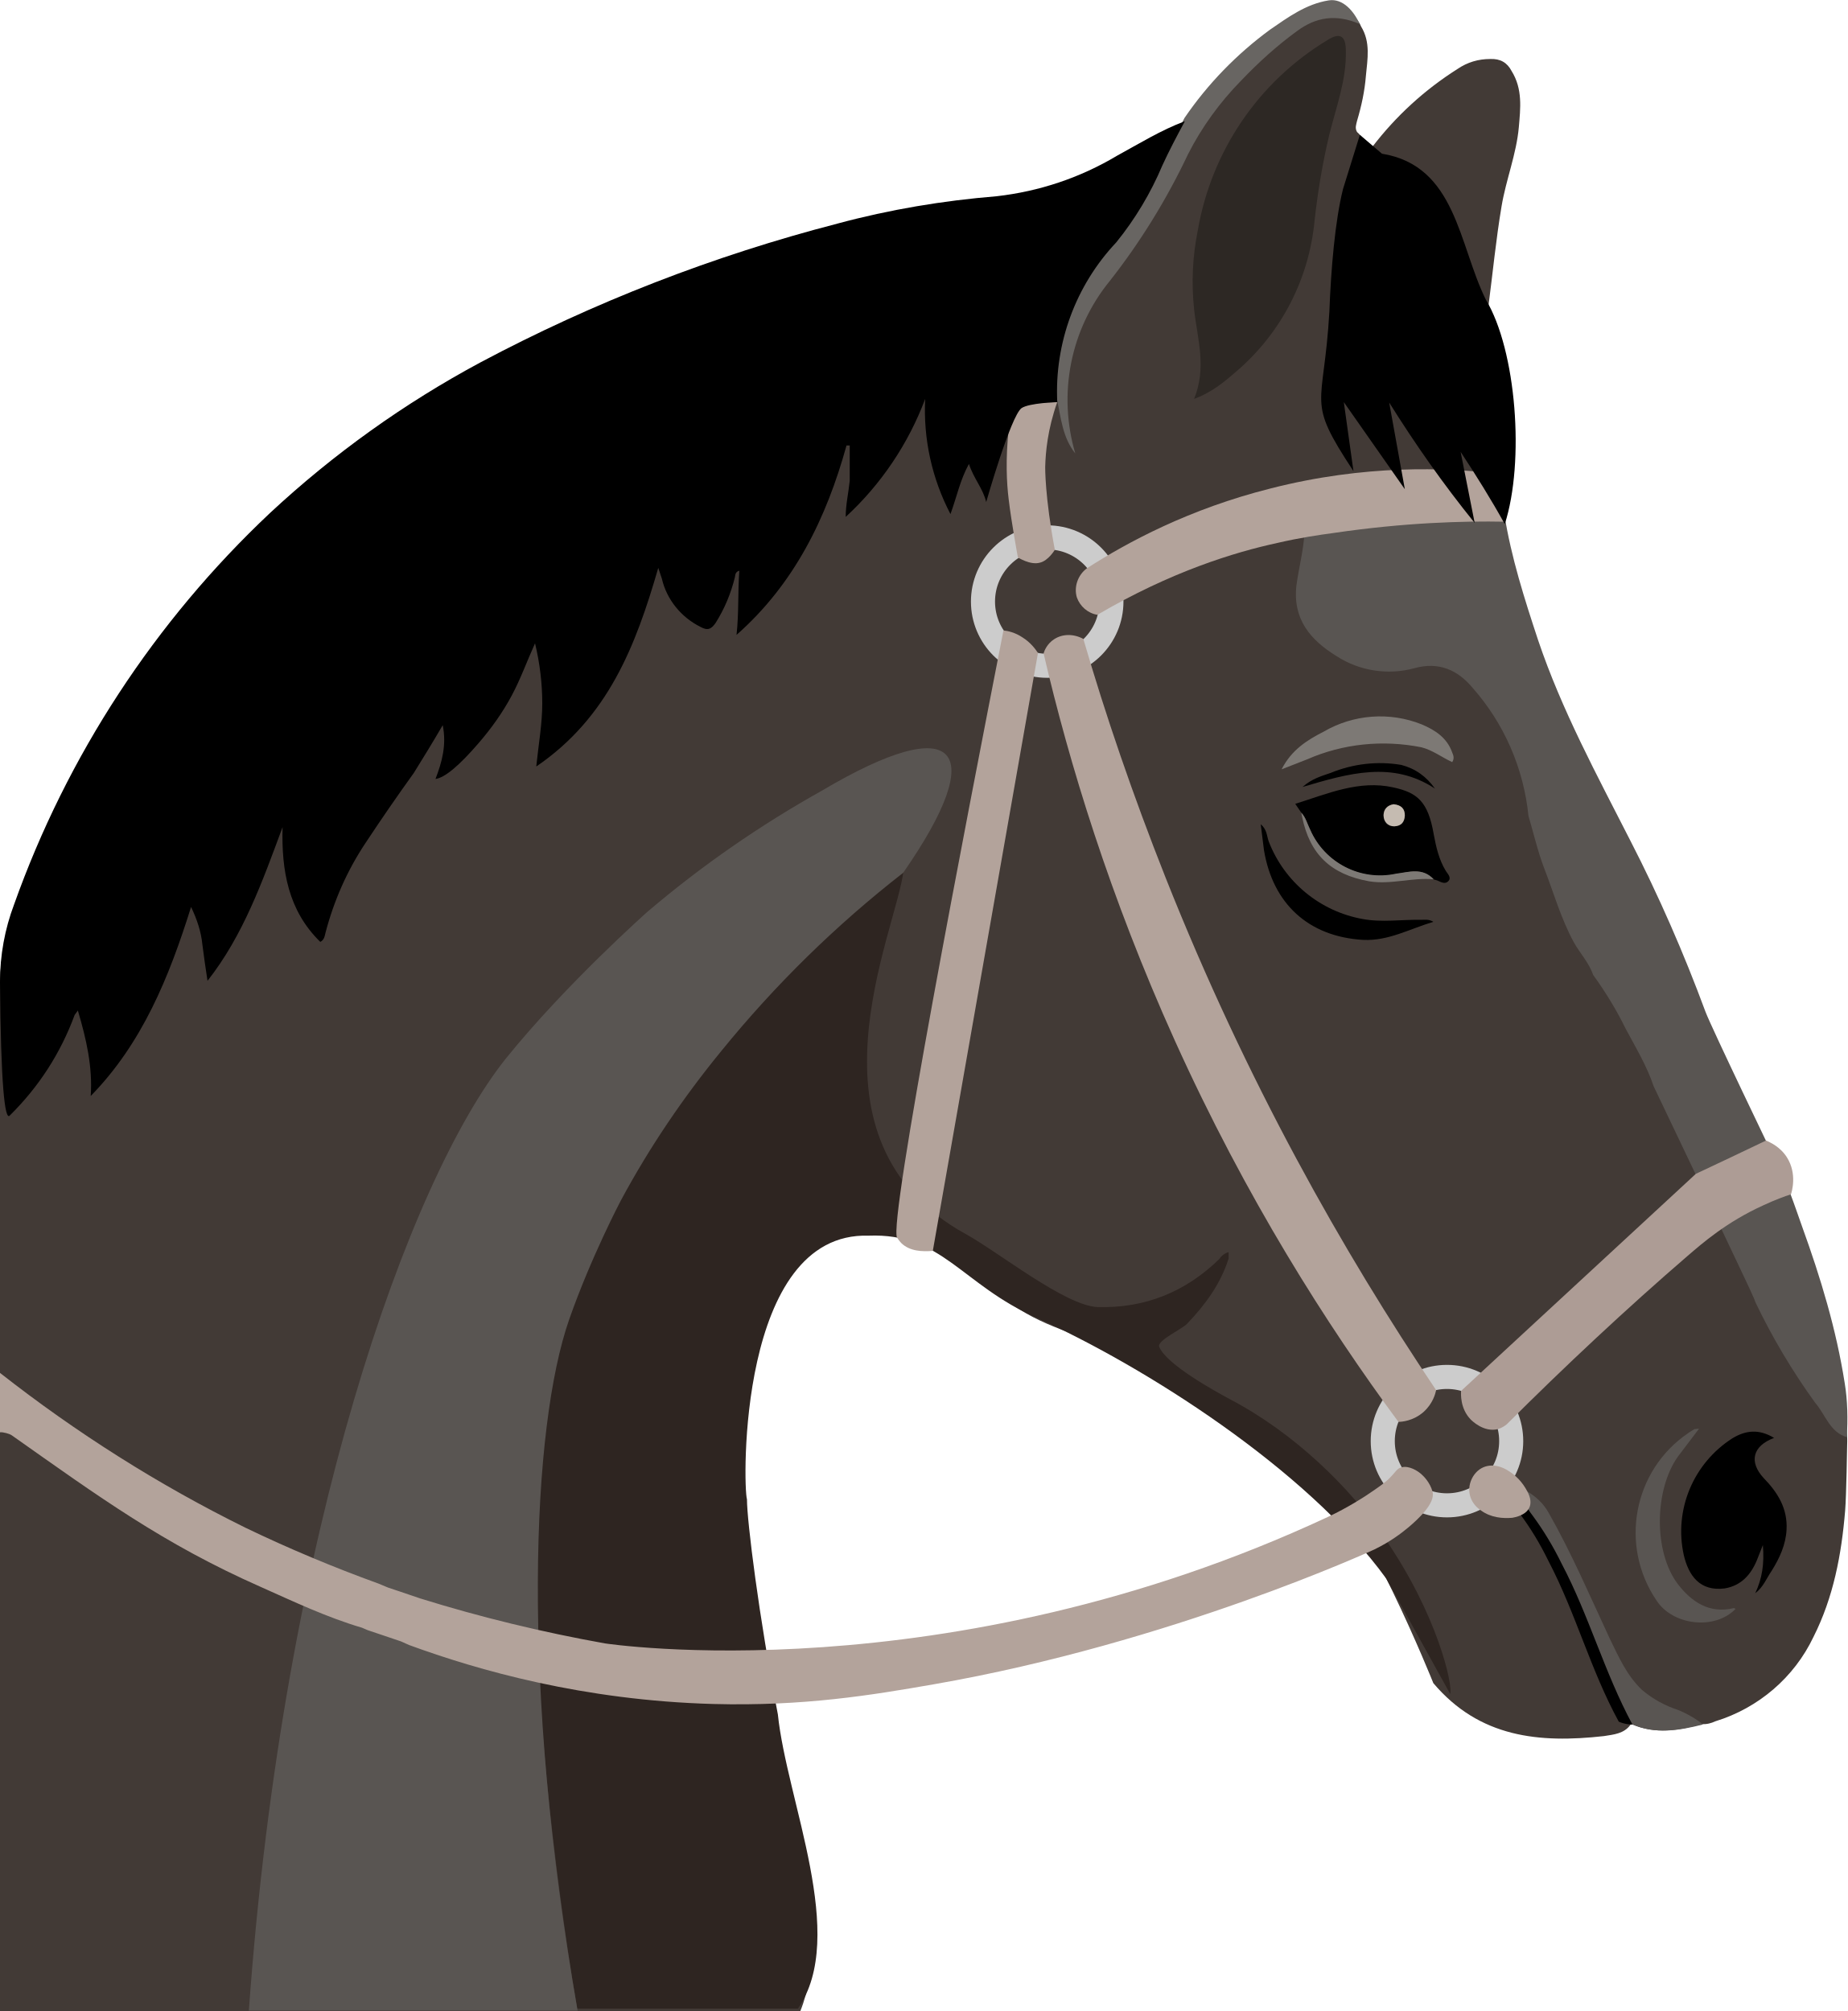
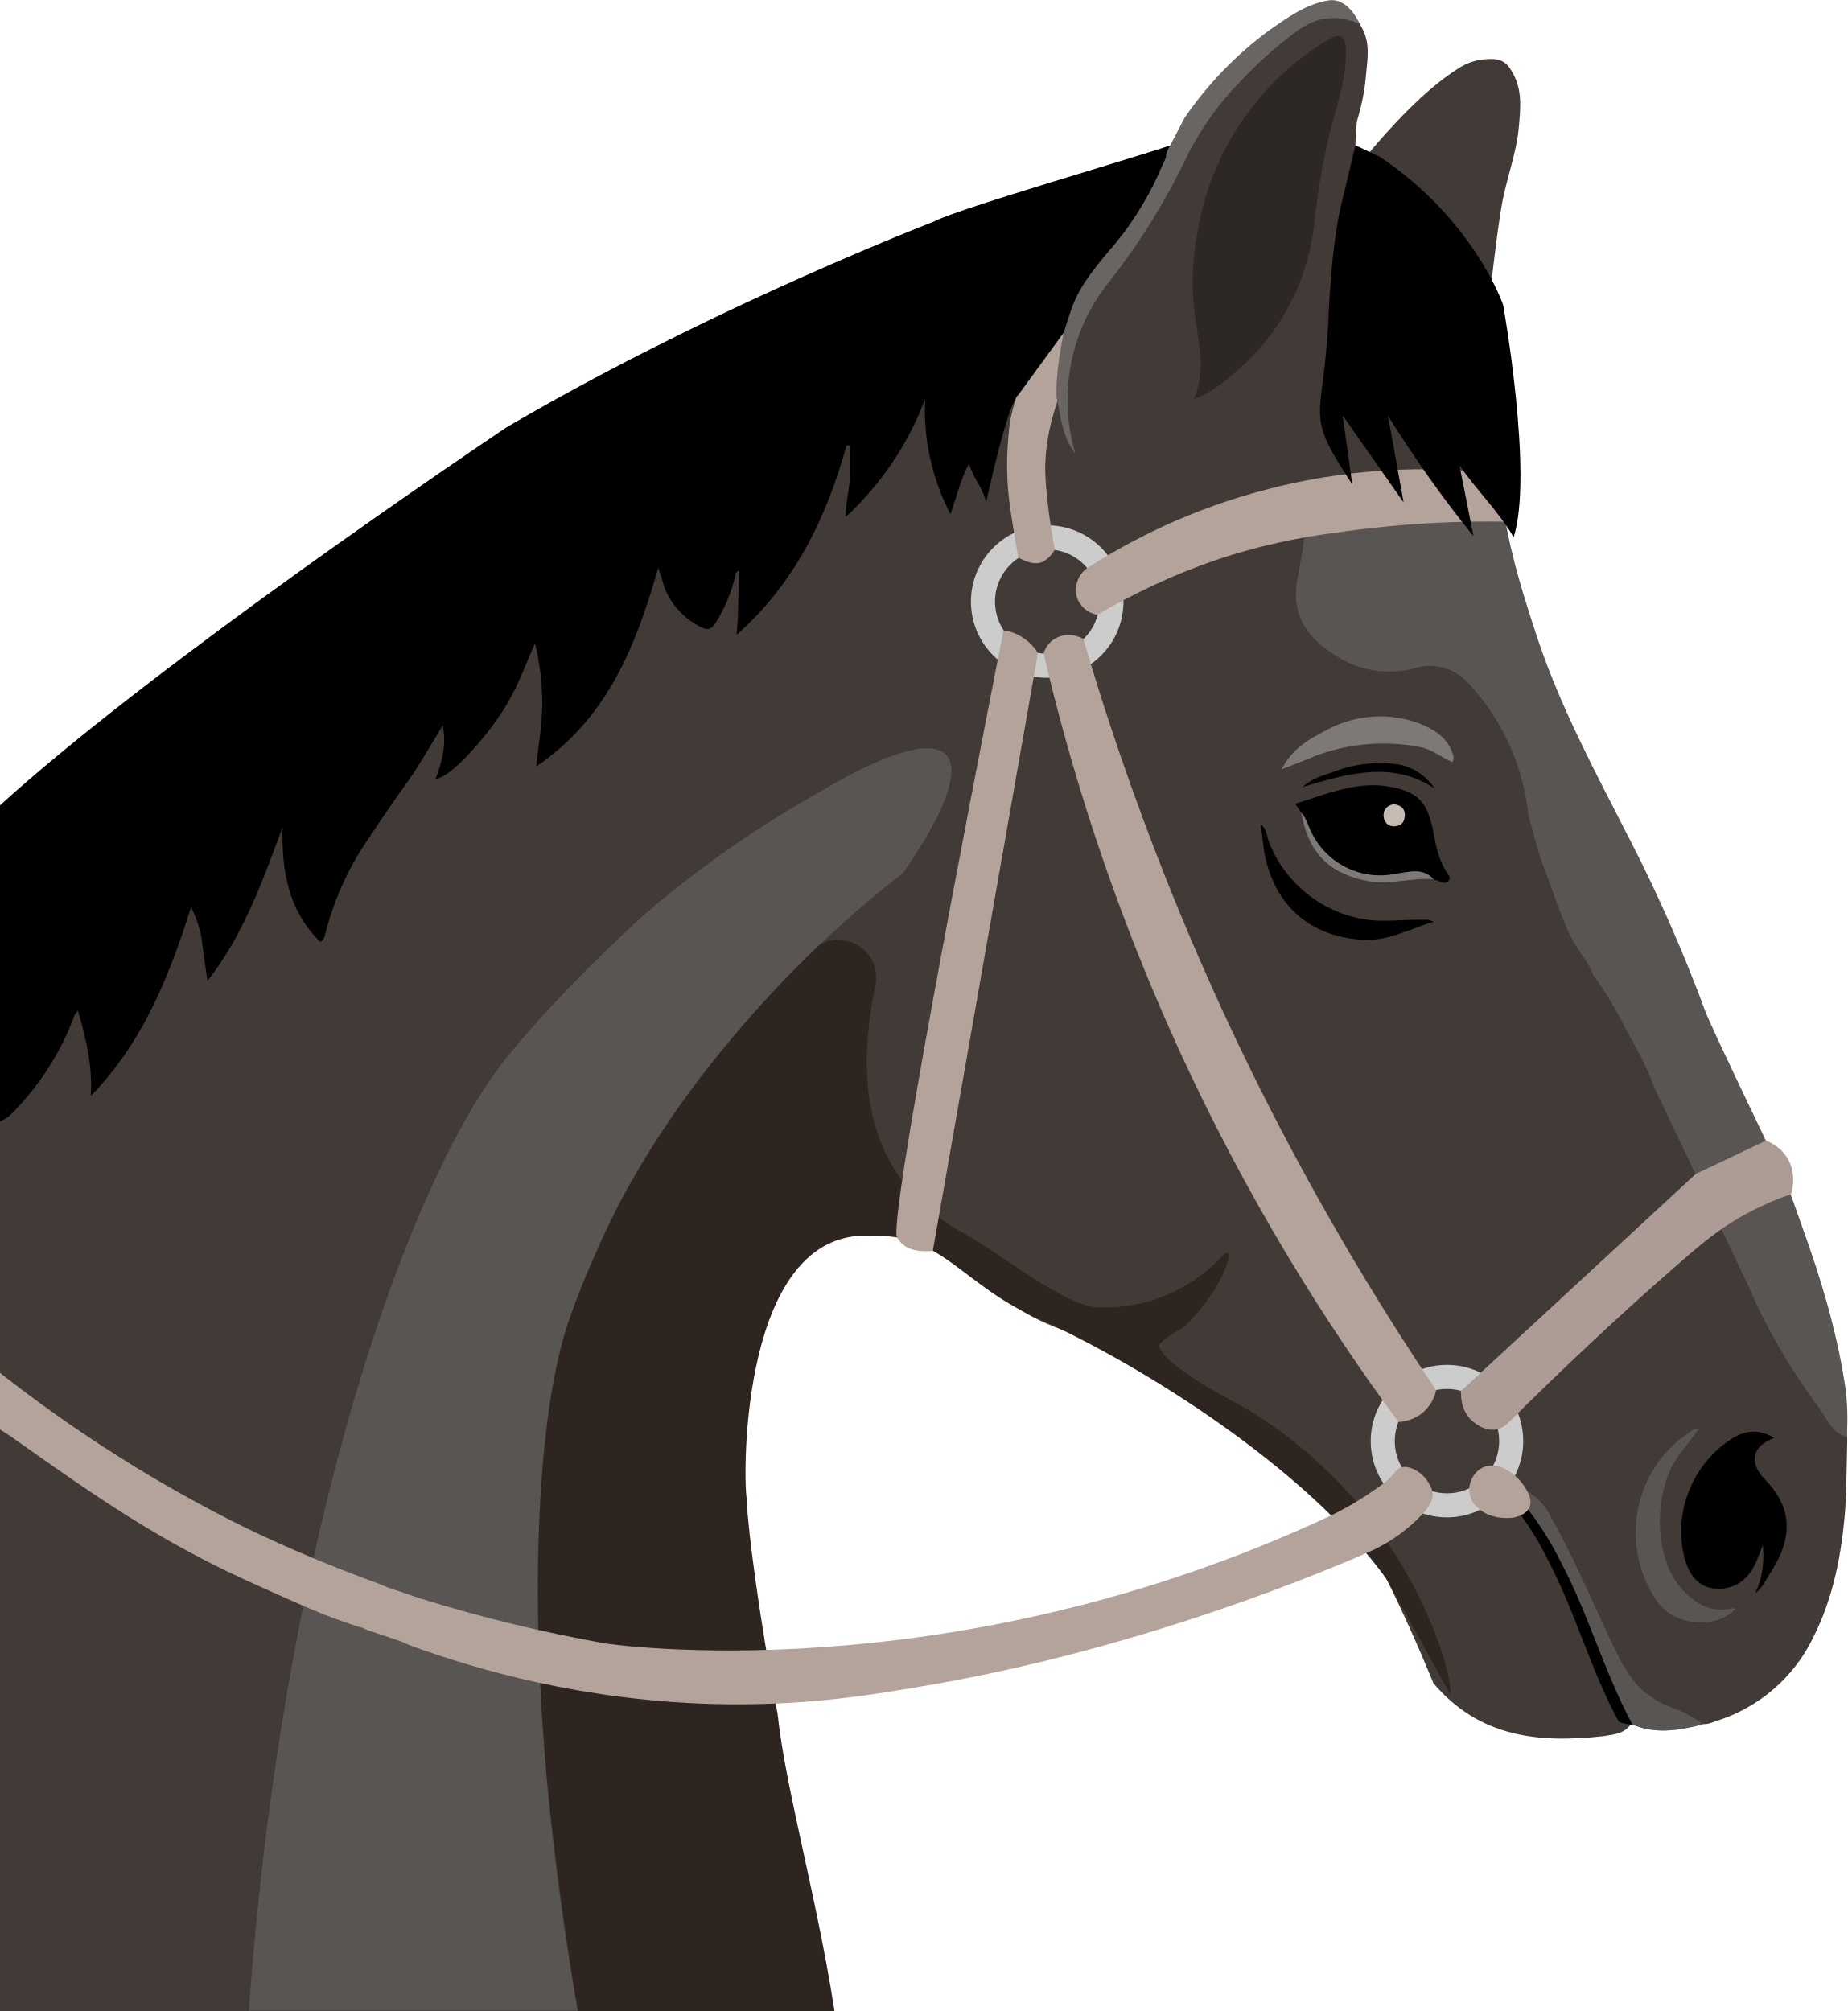
<svg xmlns="http://www.w3.org/2000/svg" version="1.1" id="horse" x="0px" y="0px" viewBox="0 0 460.3 501.1" style="enable-background:new 0 0 460.3 501.1;" xml:space="preserve">
  <style type="text/css">
	.st0{fill:#423A36;}
	.st1{fill:#2E2521;}
	.st2{fill:#595552;}
	.st3{fill:#686562;}
	.st4{fill:#2D2824;}
	.st5{fill:#7D7975;}
	.st6{fill:#C5BBB1;}
	.st7{fill:none;stroke:#CCCCCC;stroke-width:6;stroke-miterlimit:10;}
- 	.st8{fill:#B3A39B;}
- 	.st9{fill:#AD9C95;}
+ 	.st8{fill:#AD9C95;}
+ 	.st9{fill:#B3A39B;}
</style>
-   <path id="base" class="st0" d="M0,501.1h199.4c4-9.9,3.3-22.3,1.3-32.4c-2.4-12.1-5-24.2-7.7-36.3c-0.8-4-9-58.1-8.4-72.8  c0.6-13.2,2.1-26.3,7.3-38.6c2.2-5.3,5.5-9.9,10-13.6c3.8-2.8,19-17.8,43.4,11.3c7,8.4,16.2,11.8,26.6,15.2  c11.9,4.3,23.3,9.9,34,16.8l21.4,14.7c12.5,10.7,29.8,54,29.8,54c11.5,13.6,26.4,15,42.5,13.2c2.5-0.4,5-0.6,6.6-2.8  c0,0,0.1-0.1,0.3-0.2c5.8,2.6,11.7,1.6,17.5,0c1.2,0.1,2.3-0.2,3.4-0.7c10.7-3.3,19.6-10.9,24.4-21c5-9.9,7-20.6,7.9-31.5  c0.3-3.5,0.5-16.4,0.5-16.4c0.2-4.4-1-8.8-1.8-13c-2-13.4-6-26.3-10.6-39l-24-53.6c-5.4-14.5-11.6-28.8-18.7-42.6  c-8.4-16.4-17.2-32.5-23-50c-3.6-10.2-6.4-20.7-8.4-31.3c1.2-5.4,1.5-11,1.8-16.4c0.7-11.8-0.3-23.4-4.4-34.5c-0.3-1-0.4-2-0.3-3.1  c1.1-8.4,1.9-16.8,3.3-25.1c1.1-6.6,3.7-13,4.3-19.7c0.4-4.7,1-9.5-1.8-14c-1.1-2.1-2.8-3.1-5.3-3c-3,0-5.7,0.8-8.2,2.5  c-8.2,5.2-15.3,11.7-21.2,19.4c-2-0.5-2.4-2.6-3.8-3.7c-0.6-1-0.2-1.9,0-2.8c1.1-3.7,1.9-7.4,2.2-11.2c0.4-4.2,1.2-8.4-1.2-12.3  c-1.3-3.2-4.7-4.9-8-4.2c-5.6,1-10,4.2-14.6,7.4c-8.3,6-15.5,13.5-21.3,21.9c-6,2.2-11.4,5.5-16.9,8.5c-9.2,5.5-19.4,8.9-30,10.1  c-13.3,1.1-26.5,3.3-39.5,6.8c-30.9,8-60.8,19.6-89,34.7c-19,10.2-36.7,22.7-52.5,37.4c-28.7,27-50.6,60.5-63.8,97.6  C1.1,233,0,239.5,0,246.1" />
-   <path id="base-bottom" class="st1" d="M345.4,393.4c-19.8-27.4-60.6-53.1-87.1-65c-18.9-8.4-23.5-21.2-41.9-20.5  c-32.6-1-31.3,62.6-30.3,65.7c0,5.4,3,29.4,7.7,53.6c2.2,21.5,17.5,55.2,5,73.3h-55c-6.6-38.6-14.6-107.5-8.2-149.5  c6.7-46.8,45.8-100,89.5-134c-1.8,15.2-27.1,67,15.5,90.5c8.2,4.5,24.8,17.9,32.9,18.2c11.7,0.3,21.8-3.7,30.3-12  c0.5-0.8,1.3-1.4,2.3-1.7v1.6c-2,6.3-5.8,11.5-10.3,16.2c-1.1,1.3-7.6,4.2-7,5.8c1.8,4.4,13.8,11,17.7,13.1  c16,8.4,29.8,21.9,38.5,34.6c13.1,19,17,36.5,16.3,38.8" />
+   <path id="base" class="st0" d="M0,501.1h199.4c4-9.9,3.3-22.3,1.3-32.4c-2.4-12.1-5-24.2-7.7-36.3c-0.8-4-9-58.1-8.4-72.8  c0.6-13.2,2.1-26.3,7.3-38.6c2.2-5.3,5.5-9.9,10-13.6c3.8-2.8,19-17.8,43.4,11.3c7,8.4,16.2,11.8,26.6,15.2  c11.9,4.3,23.3,9.9,34,16.8l21.4,14.7c12.5,10.7,29.8,54,29.8,54c11.5,13.6,26.4,15,42.5,13.2c2.5-0.4,5-0.6,6.6-2.8  c0,0,0.1-0.1,0.3-0.2c5.8,2.6,11.7,1.6,17.5,0c1.2,0.1,2.3-0.2,3.4-0.7c10.7-3.3,19.6-10.9,24.4-21c5-9.9,7-20.6,7.9-31.5  c0.3-3.5,0.5-16.4,0.5-16.4c0.2-4.4-1-8.8-1.8-13c-2-13.4-6-26.3-10.6-39l-24-53.6c-5.4-14.5-11.6-28.8-18.7-42.6  c-8.4-16.4-17.2-32.5-23-50c-3.6-10.2-6.4-20.7-8.4-31.3c1.2-5.4,1.5-11,1.8-16.4c0.7-11.8-0.3-23.4-4.4-34.5c-0.3-1-0.4-2-0.3-3.1  c1.1-8.4,1.9-16.8,3.3-25.1c1.1-6.6,3.7-13,4.3-19.7c0.4-4.7,1-9.5-1.8-14c-1.1-2.1-2.8-3.1-5.3-3c-3,0-5.7,0.8-8.2,2.5  c-8.2,5.2-16.6,14.4-22.8,21.8c-2.4,2.9-1,3.3-2.4,2.2c-0.6-1,0-10.2,0.2-11.1c1.1-3.7,1.9-7.4,2.2-11.2c0.4-4.2,1.2-8.4-1.2-12.3  c-1.3-3.2-4.7-4.9-8-4.2c-5.6,1-10,4.2-14.6,7.4c-8.3,6-17.6,18.9-23.4,27.4c-6,2.2-195.4,101.4-211.2,116  c-28.7,27-65.2,36.5-78.4,73.6C1.1,233,0,239.5,0,246.1" />
+   <path id="base-bottom" class="st1" d="M345.4,393.4c-19.8-27.4-60.6-53.1-87.1-65c-18.9-8.4-23.5-21.2-41.9-20.5  c-31.7-1-31.3,59.1-30.4,65.3c0.1,0.4,0.1,0.8,0.1,1.2c0.2,6.6,3.2,29.4,7.6,52.5c0,0.2,0.1,0.5,0.1,0.7c2,18.9,10.8,49.1,14.8,78.3  c0.8,6.2-4.4,11.4-10.6,10.6l-45.8-6.3c-4.1-0.6-7.3-3.7-8-7.7c-7.9-46.9-14.8-111.3-8.7-151.4c5.5-38.5,32.9-81.3,66.8-114.2  c6.6-6.5,17.6-0.5,15.8,8.6c-4.3,21.1-4.5,47.3,22.5,62.1c8.2,4.5,24.8,17.9,32.9,18.2c11.7,0.3,21.8-3.7,30.3-12  c0.5-0.8,1.3-1.4,2.3-1.7l0,0c0,1.2-0.2,2.3-0.6,3.4c-2.1,5.5-5.6,10.1-9.7,14.4c-1.1,1.3-7.6,4.2-7,5.8c1.8,4.4,13.8,11,17.7,13.1  c16,8.4,29.8,21.9,38.5,34.6c13.1,19,17,36.5,16.3,38.8" />
  <path id="base-middle" class="st2" d="M62,501c8.6-119.9,40-207.1,64-237.2c15-18.6,35.3-36.6,35.3-36.6  c13.5-11.5,28.1-21.6,43.5-30.2c33.9-20.1,41.8-10.5,20.2,20.5c-16.7,13-31.9,27.9-45.3,44.4c-9.5,11.6-17.9,24-25,37.2  c0,0-7.4,14-12.9,29.7c-9.3,26.7-12.2,90.6,2.1,172.2H62z" />
  <path id="ears-back" class="st3" d="M338.8,6c-6-2.6-11-1.7-15.6,1.7c-5.1,3.7-9.7,7.9-14,12.4c-5.3,5.4-9.8,11.6-13.2,18.3  c-5.3,11.2-11.8,21.8-19.5,31.6c-9.8,12-13,28.1-8.6,43c-3.2-4-3.6-9-4.6-13.7c-0.7-14.7,4.6-29.1,14.7-39.8  c5-5.6,8.4-12.3,11.5-19.1c1.8-3.7,3.7-7.4,5.6-11c5.8-8.5,13-15.9,21.3-22c4.5-3.1,9-6.4,14.6-7.3c3.6-0.6,6.4,2.8,7.8,6" />
  <path id="ears-front" class="st4" d="M297.5,99.4c3.2-7.9,0.8-15,0-22.3c-0.7-6.6-0.4-13.1,0.9-19.6c3.4-19.8,15.1-37.1,32.3-47.5  c3.1-2,4.6-1.1,4.6,2.6c0.2,7.3-2.4,14-4.1,20.9c-1.7,7.1-2.9,14.3-3.7,21.6c-1.4,14.5-8.3,27.8-19.3,37.3  C305.2,95,302.1,97.7,297.5,99.4" />
  <path id="eye" d="M324.2,202.5l-1.5-2.2c8-2.5,15.9-6,24.4-4.1c6,1.3,8.7,3.5,10.1,11.7c0.6,3.2,1.3,6.3,3,9.1  c0.5,0.8,1.5,1.7,0.6,2.6c-0.8,0.8-1.8,0.2-2.7-0.2l-1-0.3c-2.7-3-6.1-1.8-9.3-1.3c-8.9,1.9-17.8-2.8-21.4-11.1  C325.7,205.3,325.4,203.7,324.2,202.5 M347.2,200.4c-1.4,0.1-2.6,1.3-2.5,2.7c0,0,0,0,0,0c0,1.6,1,2.9,2.7,2.8  c1.7-0.1,2.5-1,2.6-2.7C350,201.5,349.1,200.6,347.2,200.4" />
  <path id="eye-lid-bottom" d="M357.1,229.7c-6,1.8-11.2,4.8-17.5,4.5c-13.6-0.8-22.5-9-24.7-22.4l-0.8-6.4c1.6,1.3,1.5,3,2,4.3  c3.9,10.1,12.8,17.4,23.4,19.3c4.8,0.9,9.7,0.1,14.6,0.2C355,229.2,356,229,357.1,229.7" />
  <path id="eye-lid-middle" class="st5" d="M324.2,202.5c1.1,1.2,1.5,2.8,2.2,4.2c3.6,8.3,12.6,12.9,21.4,11c3.2-0.4,6.6-1.6,9.4,1.4  c-5.4-0.5-10.7,1.4-16.1,0.5c-9.5-1.7-14.8-6.7-16.7-16.1L324.2,202.5z" />
  <path id="eye-lid-top" class="st5" d="M319.3,191.7c2.5-4.9,6.4-7.3,10.5-9.4c7.4-4.3,16.4-5,24.4-1.8c3.3,1.4,6.3,3.3,7.6,7  c0.3,0.7,0.6,1.5,0,2.4c-2.6-1.2-4.9-3-7.7-3.7c-9.6-1.9-19.5-0.9-28.4,3L319.3,191.7z" />
  <path id="eye-lid-top-detail" d="M357.5,196.5c-10.6-7-21.5-3.8-33-0.4c2.4-2.1,4.7-2.7,7-3.5c5.6-2.3,11.7-3,17.6-2  C352.6,191.5,355.4,193.5,357.5,196.5" />
  <path id="eye-pupil" class="st6" d="M347.2,200.4c1.9,0.2,2.8,1.1,2.8,2.8c-0.1,1.7-0.9,2.6-2.6,2.7c-1.7,0-2.7-1.2-2.7-2.8  C344.8,201.6,345.6,200.7,347.2,200.4" />
  <path id="head-front" class="st2" d="M412,270.7c-1.7-5.1-4.5-9.7-7-14.4c-2.3-4.7-5-9.1-8.1-13.4c-1-3-3.3-5.4-4.8-8.1  c-3.2-5.9-5-12.3-7.4-18.5c-1.6-4.2-2.6-8.6-3.9-13c-1.2-11.9-6.1-23.1-14-32c-3.6-4.3-8.3-6.5-14.4-4.8c-6.6,1.8-13.7,0.7-19.4-3  c-6.5-4-11-9.2-10-17.7c0.6-4.4,1.8-8.8,2-13.2c3.5-1.8,7.4-1.8,11-3.3l14.4-2.9c4-0.7,19.5-2.3,20.5-3.2c1.3,0.9,2.8,5,3.9,5  c1.7,10.7,5,21,8.4,31.3c5.9,17.5,14.7,33.7,23,50c7.1,13.8,13.3,28,18.7,42.6c1.5,4,17.4,37,17.4,37c2.9,5.3,4.7,11,6.7,16.6  c4.6,12.7,8.5,25.6,10.6,39c0.7,4.2,0.8,9,0.5,13.4c-4.2-1.2-5.3-5.6-7.9-8.6c-5.7-7.9-10.7-16.3-14.9-25.1  c0-0.7-8.2-17.4-11.8-25.4L412,270.7z" />
  <path id="mouth-line" d="M378,370.4c2.4,1.3,3.3,3.7,4.5,5.9c5.8,10.1,10.4,20.9,15.3,31.5c2.1,4.5,4.2,9,8,12.6  c2.6,2.5,5.7,3.9,9,5.2c2.2,0.8-5.6,6-11.5,3.4c-7-12.8-10.7-27-17.5-40c-2.1-4.3-4.5-8.3-7.3-12C376.8,374.8,377.1,372.7,378,370.4  " />
  <path id="nose" d="M442,358.3c-5.4,2-6.3,6-2.6,10c3.5,3.6,6,7.6,5.7,12.9c-0.2,3.7-1.7,7-3.7,10.2c-1.3,1.9-2.1,4.1-4.1,5.6  c1.7-3.6,2.3-7.3,1.9-12l-1.5,3.8c-1.5,3.6-3.9,6.3-8,7c-6.2,0.8-9-3.2-10.2-8.3c-2.5-11.3,2.4-22.9,12.1-29.1  C434.9,356.4,438.2,356,442,358.3" />
  <path id="nose-detail" class="st2" d="M423.3,356l-5.3,7c-5.8,8.2-6.1,23.6,0,31.7c3.4,4.4,7.8,7.5,14,6l0.4,0.2  c-5.2,5.4-15.7,4.1-19.7-2.1c-9.3-13.7-5.8-32.4,7.9-41.7c0.5-0.4,1.1-0.7,1.6-1L423.3,356z M380.1,371.4c2.5,1.4,4.4,3.2,5.7,5.5  c5.8,10.2,10.4,21,15.3,31.5c2.2,4.5,4.2,9.1,8,12.7c2.7,2.3,5.7,3.9,9,5c2.2,0.9,4.3,2.1,6.2,3.6c-5.9,1.5-11.8,2.5-17.6,0  c-7-13-10.8-27.1-17.6-40c-2.1-4.3-4.5-8.3-7.3-12.1C380.1,375.4,379.2,373.6,380.1,371.4" />
  <circle id="harness-nose-ring" class="st7" cx="360.5" cy="359.1" r="16" />
  <circle id="harness-nose-ring_1_" class="st7" cx="260.9" cy="149.9" r="16" />
-   <line class="st8" x1="261.4" y1="134.9" x2="249.2" y2="135.9" />
-   <path class="st8" d="M258.4,166.9l-12.2-1.4L258.4,166.9z" />
-   <path id="harness-face-strap_1_" class="st9" d="M440,284.2c0.9,0.4,3.5,1.5,5.2,4.2c2.6,4.1,1.2,8.6,1,9.2c-1.6,0.5-4,1.4-6.8,2.7  c-9.3,4.2-15.4,9.6-18.9,12.6c-15.2,13.1-30.9,27.8-45.1,42c-0.5,0.4-1.2,0.9-2.2,1.2c-3.5,0.9-6.5-2.1-6.8-2.4  c-2.7-2.8-2.4-6.5-2.4-7.1c19.5-18,39-36.1,58.5-54.1C428.3,289.8,434.1,287,440,284.2z" />
-   <path id="harness-body-straps" class="st8" d="M302.2,189 M302.2,189 M349.3,365.6c-1.2,0.2-1.6,1.2-2.9,2.5  c-1.1,1.2-2.8,2.4-6.1,4.6c0,0-4.5,3-9.5,5.3c-95.4,44.5-180.1,31.5-180.1,31.5c-15.6-2.8-30.9-6.5-46-11.2l-5-1.7l-3-1l-2.4-1  c-11.3-4.1-22.3-8.7-33.1-13.9C39.5,370,19,357,0,342.1v14.8c0.8-0.1,2.5,0.4,3,0.8c21.7,15.3,37.7,27,61.9,37.7  c8.3,3.7,16.5,7.6,25.3,10.2l1.4,0.6l8.3,2.8l2,0.9c17.2,6.3,43.4,13.8,75.8,14.7c22.6,0.6,39.4-2.2,54.9-4.9  c59.3-10.3,109.8-33.6,109.8-33.6l0,0c3.9-1.9,6.7-4,8.6-5.6c2.1-1.8,6.7-5.9,5.9-8.8c-0.6-2.3-2.3-3.9-2.3-3.9  c-0.1-0.1-0.1-0.1-0.2-0.2C353.2,366.4,351,365.2,349.3,365.6z M257.9,138.5 M250,167 M258.6,162.7c-0.6-0.9-1.8-2.6-3.9-3.9  c-1.8-1.2-3.6-1.6-4.7-1.7c-9.4,48.1-28.7,147.6-26.5,151.3c0.5,0.8,1.1,1.4,1.1,1.4c2.1,2,5.1,2.1,7.8,1.9  C241.1,262,249.9,212.3,258.6,162.7z M357.8,346.4c-0.2,0.9-0.8,3.3-3.1,5.4c-2.6,2.3-5.5,2.5-6.3,2.5c-17.8-24.1-38-55.8-55.7-95  c-16.2-35.9-26.3-69-32.7-96.5c0.2-0.7,0.9-2.4,2.6-3.5c2.1-1.4,4.9-1.4,7.3-0.1c5.5,18.9,12.3,38.8,20.5,59.5  C310.6,269.6,334.7,312.1,357.8,346.4z M262.8,137L262.8,137c-2.5-13.3-2.4-20.6-2.4-20.6c0.1-3.8,0.6-9.4,3-16.2  c-1.8,0.1-3.8,0.1-5.8,0.1c-1.5,0-2.9,0-4.3-0.1c-0.3,1.1-0.6,2.1-0.9,3.2c-0.4,1.2-0.7,2.5-1.1,3.6c-0.8,7.5-0.5,13.4,0,17.4  c0.7,5.9,2.3,14.5,2.3,14.5l0,0c0,0,3.1,2,5.5,1.3C261.2,139.7,262.8,137,262.8,137z M270.4,143.3" />
-   <path id="harness-nose-buckle" class="st8" d="M376.8,378.2c-2.4,0.2-5.3,0-7.8-1.8c-3-2-3.8-5.5-2-8.5c1.8-2.9,5.1-3.5,8.3-1.7  c2.3,1.3,4,3.1,5.2,5.4C382.3,374.9,381.1,377.4,376.8,378.2" />
-   <path id="harness-brow-strap_1_" class="st8" d="M273.4,153.2c-2.4-0.4-4.3-2.1-5.1-4.3c-0.8-2.6,0.2-5.6,2.5-7.3  c10.1-6.5,25.5-14.8,45.8-19.9c23.5-6,43.6-5.2,56.3-3.7l2,12c-10.2-0.2-24.9,0.2-42.6,2.8c-3.7,0.5-8.5,1.2-14.1,2.5  C307.6,137.6,291.8,142.4,273.4,153.2z" />
-   <path id="mane-back" d="M254.5,101.7c-2.7,2-8.8,23.4-8.8,23.4c-0.8-3.4-3.1-5.8-4.3-9.5c-2.2,4-3,8.1-4.6,12.5  c-4.6-8.8-6.8-18.7-6.3-28.7c-4.2,11.2-11,21.3-19.8,29.4c0-3.1,0.7-6,1-9V111h-0.8c-5,18.1-13,34.5-27.4,47.2  c0.6-5.4,0.3-10.7,0.7-16c-1,0.3-1,1-1.1,1.6c-1,4.1-2.6,7.9-4.8,11.4c-1.1,1.6-2,2-3.8,1c-4.8-2.4-8.4-6.8-9.6-12l-0.9-2.7  c-5.6,19.4-12.5,37.3-30.4,49.5c0.6-5.7,1.5-10.7,1.5-15.7s-0.6-10-1.8-15c-2,4.4-3.6,8.9-5.8,13c-2.3,4.3-5.1,8.2-8.2,11.8  c-4.9,5.7-8.5,8.7-10.8,9c1.6-4.2,2.8-8.4,1.8-13.4c-2.5,4.3-4.9,8.2-7.2,11.9c-4.1,5.7-8.1,11.5-12,17.4c-4.6,6.9-7.9,14.4-10,22.4  c-0.2,0.8-0.3,1.8-1.3,2.3c-8-7.8-9.7-17.8-9.4-28.6c-5,13.5-9.8,27-18.7,38.3c-0.5-3.1-0.9-6.2-1.3-9.2c-0.3-3-1.3-6.1-2.8-9.2  c-5.5,17.6-12.2,34-25,47.1c0.5-7.3-1.1-14.2-3.2-21.3l-0.8,1.1c-3.5,9.5-8.9,17.9-16.2,25.1c-1.2,1.2-2.2-7.7-2.4-33.3  c0-6.7,1.2-13.2,3.5-19.3c13.2-37.1,35.1-70.6,63.8-97.6c15.8-14.7,33.4-27.3,52.4-37.5c28.2-15,58.1-26.6,89-34.6  c13-3.5,26.2-5.7,39.6-6.8c10.6-1.2,20.8-4.6,30-10.1c5.5-3,11-6.4,16.9-8.6c-2,3.7-3.9,7.3-5.6,11c-2.9,6.9-6.8,13.4-11.5,19.2  c-10.1,10.7-15.4,25.1-14.7,39.8C263.4,100.2,256.4,100.4,254.5,101.7" />
-   <path id="mane-front" d="M334.6,47.1c-2,8-3,20-3.4,30.6c-1.4,24.4-6,21.5,6,39.7l-2.4-17.2l15.2,21.7l-3.9-21.6  c6.5,10.4,13.6,20.5,21.3,30l-3.5-17.7c3.7,5.6,7.7,12,11,18c5-15.5,2.9-43.3-4.7-55.9c-6.8-13.7-7.4-33.4-25.9-36.4l-5.5-4.7  L334.6,47.1z" />
+   <path id="harness-face-strap_1_" class="st8" d="M440,284.2c0.9,0.4,3.5,1.5,5.2,4.2c2.6,4.1,1.2,8.6,1,9.2c-1.6,0.5-4,1.4-6.8,2.7  c-9.3,4.2-15.4,9.6-18.9,12.6c-15.2,13.1-30.9,27.8-45.1,42c-0.5,0.4-1.2,0.9-2.2,1.2c-3.5,0.9-6.5-2.1-6.8-2.4  c-2.7-2.8-2.4-6.5-2.4-7.1c19.5-18,39-36.1,58.5-54.1C428.3,289.8,434.1,287,440,284.2z" />
+   <path id="harness-body-straps" class="st9" d="M349.3,365.6c-1.2,0.2-1.6,1.2-2.9,2.5c-1.1,1.2-2.8,2.4-6.1,4.6c0,0-4.5,3-9.5,5.3  c-95.4,44.5-180.1,31.5-180.1,31.5c-15.6-2.8-30.9-6.5-46-11.2l-5-1.7l-3-1l-2.4-1c-11.3-4.1-22.3-8.7-33.1-13.9  C39.5,370,19,357,0,342.1v14.1c0.5,0.3,2.2,1.4,2.8,1.8c21.7,15.4,37.9,26.7,62.1,37.4c8.3,3.7,16.5,7.6,25.3,10.2l1.4,0.6l8.3,2.8  l2,0.9c17.2,6.3,43.4,13.8,75.8,14.7c22.6,0.6,39.4-2.2,54.9-4.9c59.3-10.3,109.8-33.6,109.8-33.6l0,0c3.9-1.9,6.7-4,8.6-5.6  c2.1-1.8,6.7-5.9,5.9-8.8c-0.6-2.3-2.3-3.9-2.3-3.9c-0.1-0.1-0.1-0.1-0.2-0.2C353.2,366.4,351,365.2,349.3,365.6z M258.6,162.7  c-0.6-0.9-1.8-2.6-3.9-3.9c-1.8-1.2-3.6-1.6-4.7-1.7c-9.4,48.1-28.7,147.6-26.5,151.3c0.5,0.8,1.1,1.4,1.1,1.4  c2.1,2,5.1,2.1,7.8,1.9C241.1,262,249.9,212.3,258.6,162.7z M357.8,346.4c-0.2,0.9-0.8,3.3-3.1,5.4c-2.6,2.3-5.5,2.5-6.3,2.5  c-17.8-24.1-38-55.8-55.7-95c-16.2-35.9-26.3-69-32.7-96.5c0.2-0.7,0.9-2.4,2.6-3.5c2.1-1.4,4.9-1.4,7.3-0.1  c5.5,18.9,12.3,38.8,20.5,59.5C310.6,269.6,334.7,312.1,357.8,346.4z M262.8,137L262.8,137c-2.5-13.3-2.4-20.6-2.4-20.6  c0.1-3.8,0.6-9.4,3-16.2c-0.9-6.9,2-19,2-19s0.2-8.4-1.2-8.5c-0.3,1.1-11.9,23.6-12.8,34.3c-0.8,7.5-0.5,13.4,0,17.4  c0.7,5.9,2.3,14.5,2.3,14.5l0,0c0,0,3.1,2,5.5,1.3C261.2,139.7,262.8,137,262.8,137z" />
+   <path id="harness-nose-buckle" class="st9" d="M376.8,378.2c-2.4,0.2-5.3,0-7.8-1.8c-3-2-3.8-5.5-2-8.5c1.8-2.9,5.1-3.5,8.3-1.7  c2.3,1.3,4,3.1,5.2,5.4C382.3,374.9,381.1,377.4,376.8,378.2" />
+   <path id="harness-brow-strap_1_" class="st9" d="M273.4,153.2c-2.4-0.4-4.3-2.1-5.1-4.3c-0.8-2.6,0.2-5.6,2.5-7.3  c10.1-6.5,25.5-14.8,45.8-19.9c23.5-6,43.6-5.2,56.3-3.7l2,12c-10.2-0.2-24.9,0.2-42.6,2.8c-3.7,0.5-8.5,1.2-14.1,2.5  C307.6,137.6,291.8,142.4,273.4,153.2z" />
+   <path id="mane-back" d="M253.7,98.4c-2.7,2-8,26.7-8,26.7c-0.8-3.4-3.1-5.8-4.3-9.5c-2.2,4-3,8.1-4.6,12.5  c-4.6-8.8-6.8-18.7-6.3-28.7c-4.2,11.2-11,21.3-19.8,29.4c0-3.1,0.7-6,1-9V111h-0.8c-5,18.1-13,34.5-27.4,47.2  c0.6-5.4,0.3-10.7,0.7-16c-1,0.3-1,1-1.1,1.6c-1,4.1-2.6,7.9-4.8,11.4c-1.1,1.6-2,2-3.8,1c-4.8-2.4-8.4-6.8-9.6-12l-0.9-2.7  c-5.6,19.4-12.5,37.3-30.4,49.5c0.6-5.7,1.5-10.7,1.5-15.7s-0.6-10-1.8-15c-2,4.4-3.6,8.9-5.8,13c-2.3,4.3-5.1,8.2-8.2,11.8  c-4.9,5.7-8.5,8.7-10.8,9c1.6-4.2,2.8-8.4,1.8-13.4c-2.5,4.3-4.9,8.2-7.2,11.9c-4.1,5.7-8.1,11.5-12,17.4c-4.6,6.9-7.9,14.4-10,22.4  c-0.2,0.8-0.3,1.8-1.3,2.3c-8-7.8-9.7-17.8-9.4-28.6c-5,13.5-9.8,27-18.7,38.3c-0.5-3.1-0.9-6.2-1.3-9.2c-0.3-3-1.3-6.1-2.8-9.2  c-5.5,17.6-12.2,34-25,47.1c0.5-7.3-1.1-14.2-3.2-21.3l-0.8,1.1c-3.5,9.5-8.9,17.9-16.2,25.1c-2.2,2.4-71.5,37.2-19.5-49.1  c0-6.7,5.7-13.4,8-19.5c27.7-28.4,97.9-77.7,135.1-102.8C173,79,222.8,59.1,232.9,55.1c5.5-3,52.8-16.7,58.7-18.9  c-2,3.7-0.2,1.4-2,5c-2.9,6.9-6.8,13.4-11.5,19.2C267,73.2,267.6,75.3,265,82.9" />
+   <path id="mane-front" d="M334.3,50.4c-2,8-3,20-3.4,30.6c-1.4,24.4-6,21.5,6,39.7l-2.4-17.2l15.2,21.7l-3.9-21.6  c6.5,10.4,13.6,20.5,21.3,30l-3.5-17.7c3.7,5.6,10.2,12,13.5,18c5-15.5-2.6-57.9-2.6-57.9s-7.2-21.2-30.7-36.9l-6.1-2.9L334.3,50.4z  " />
  <path class="st7" d="M269.9,159.2" />
</svg>
